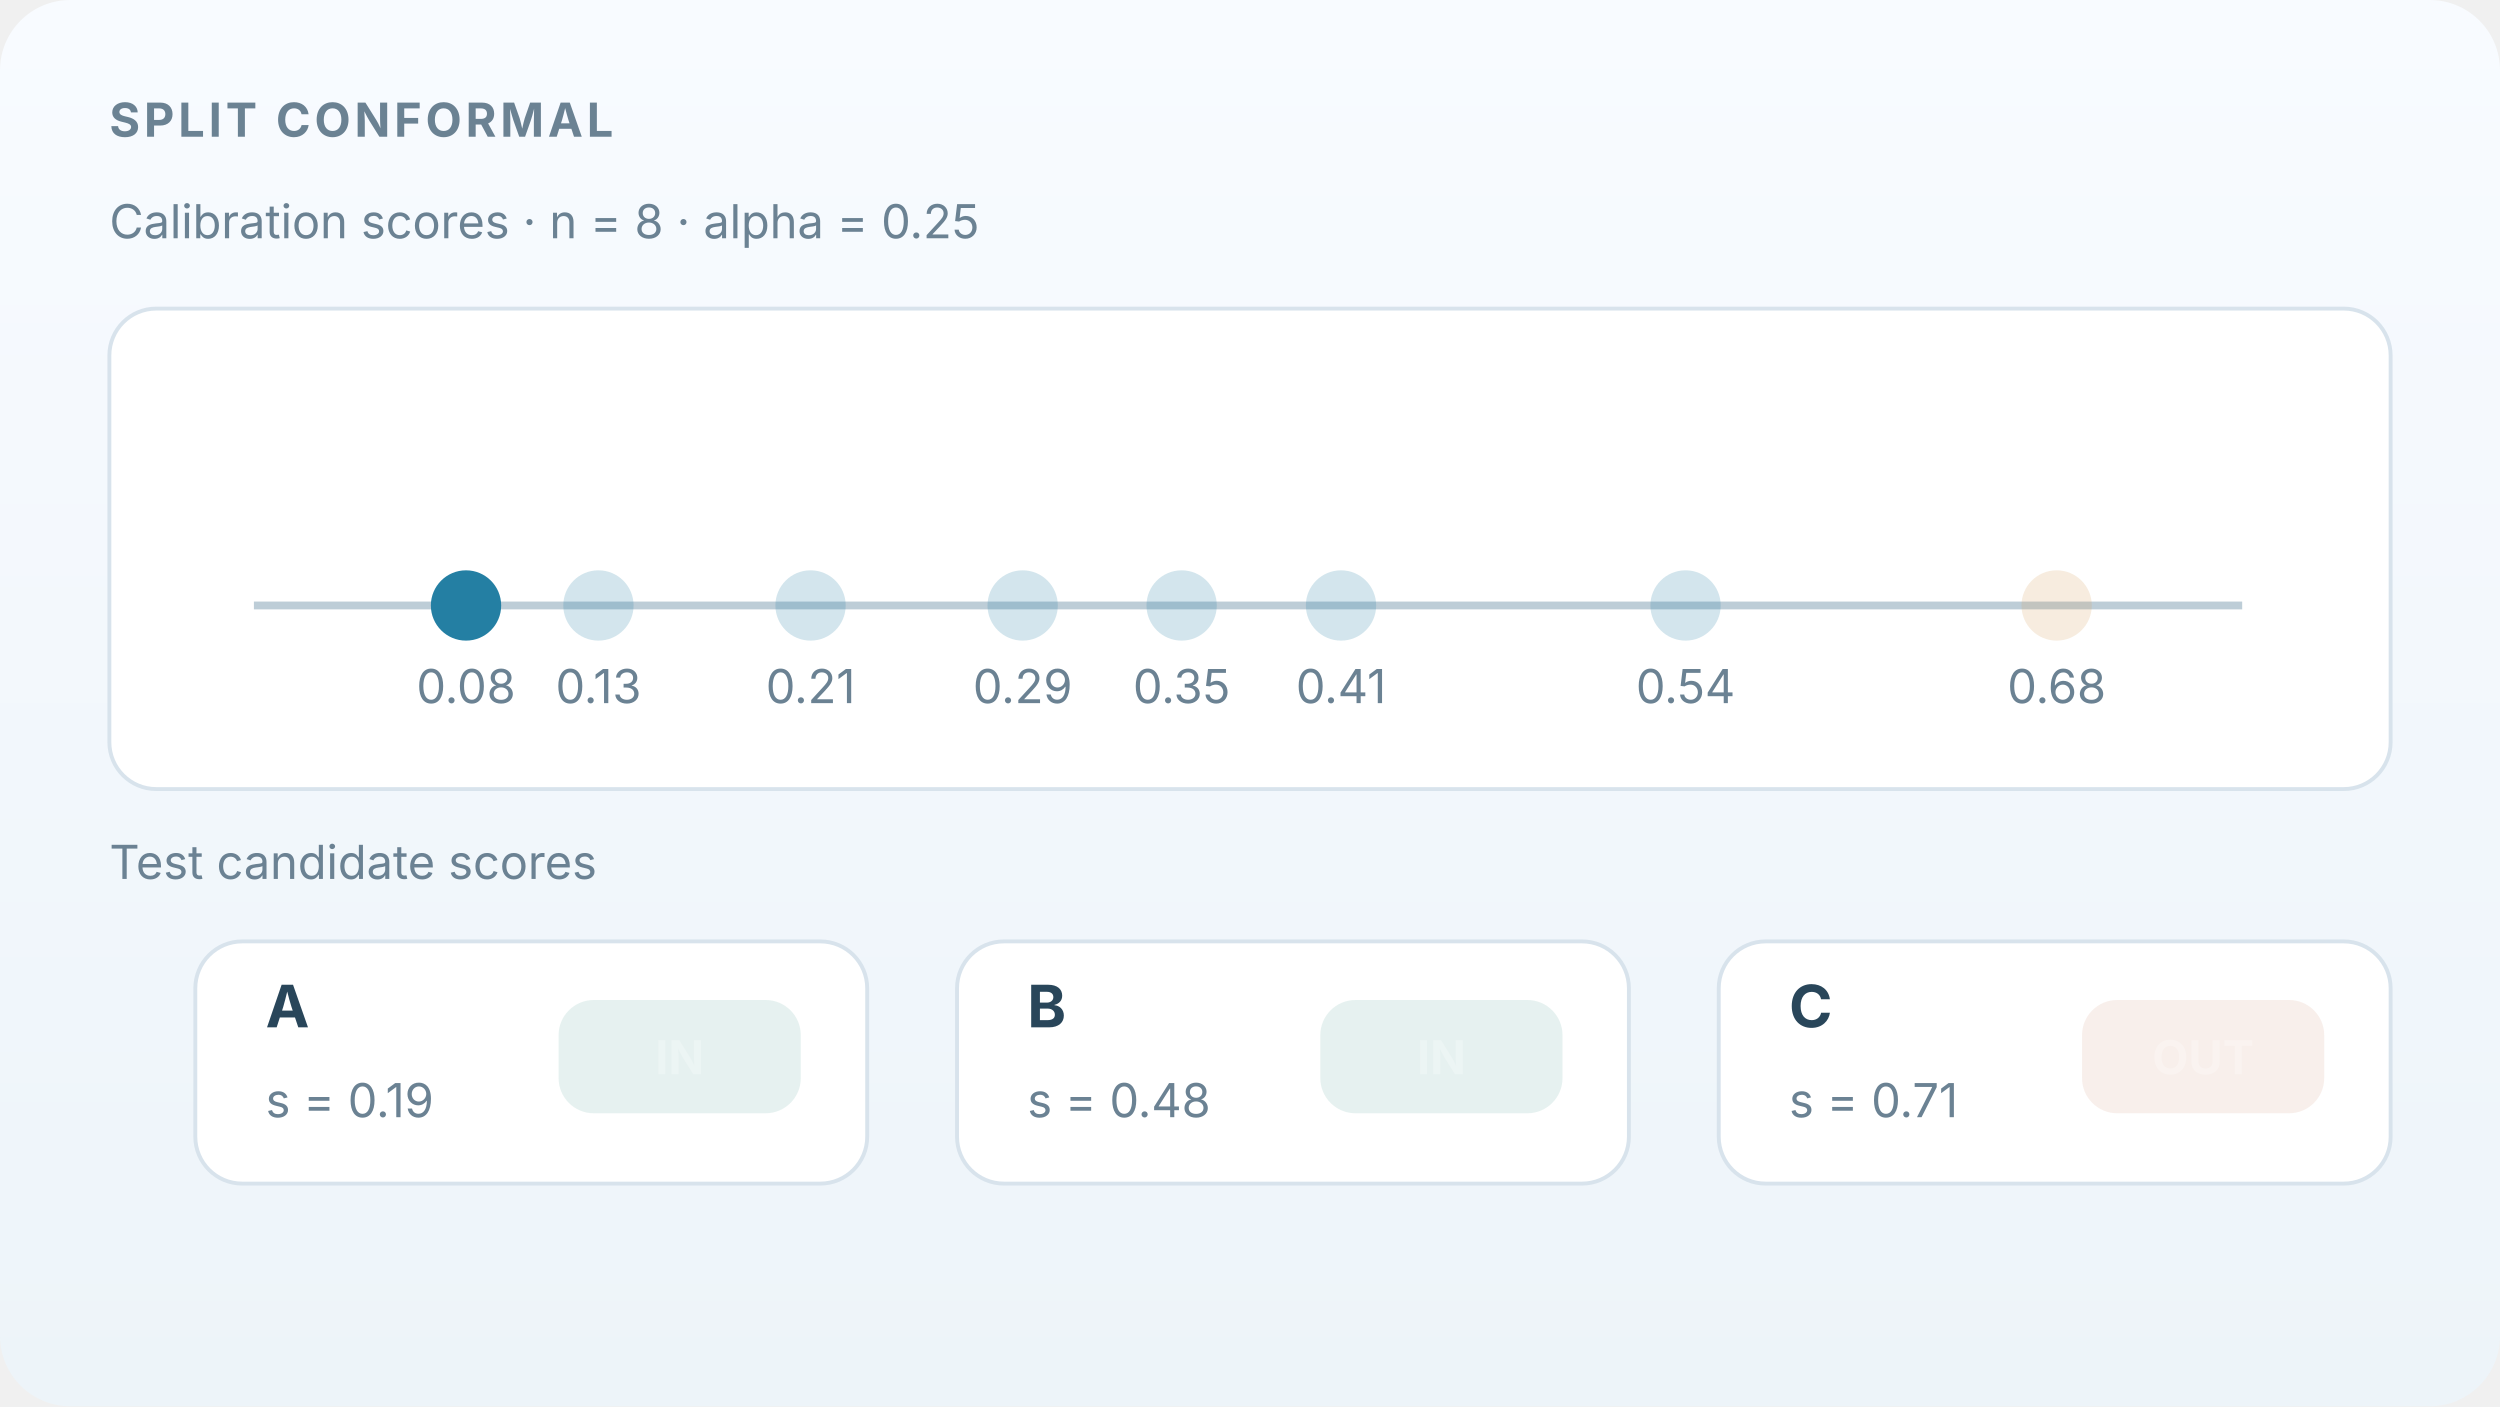
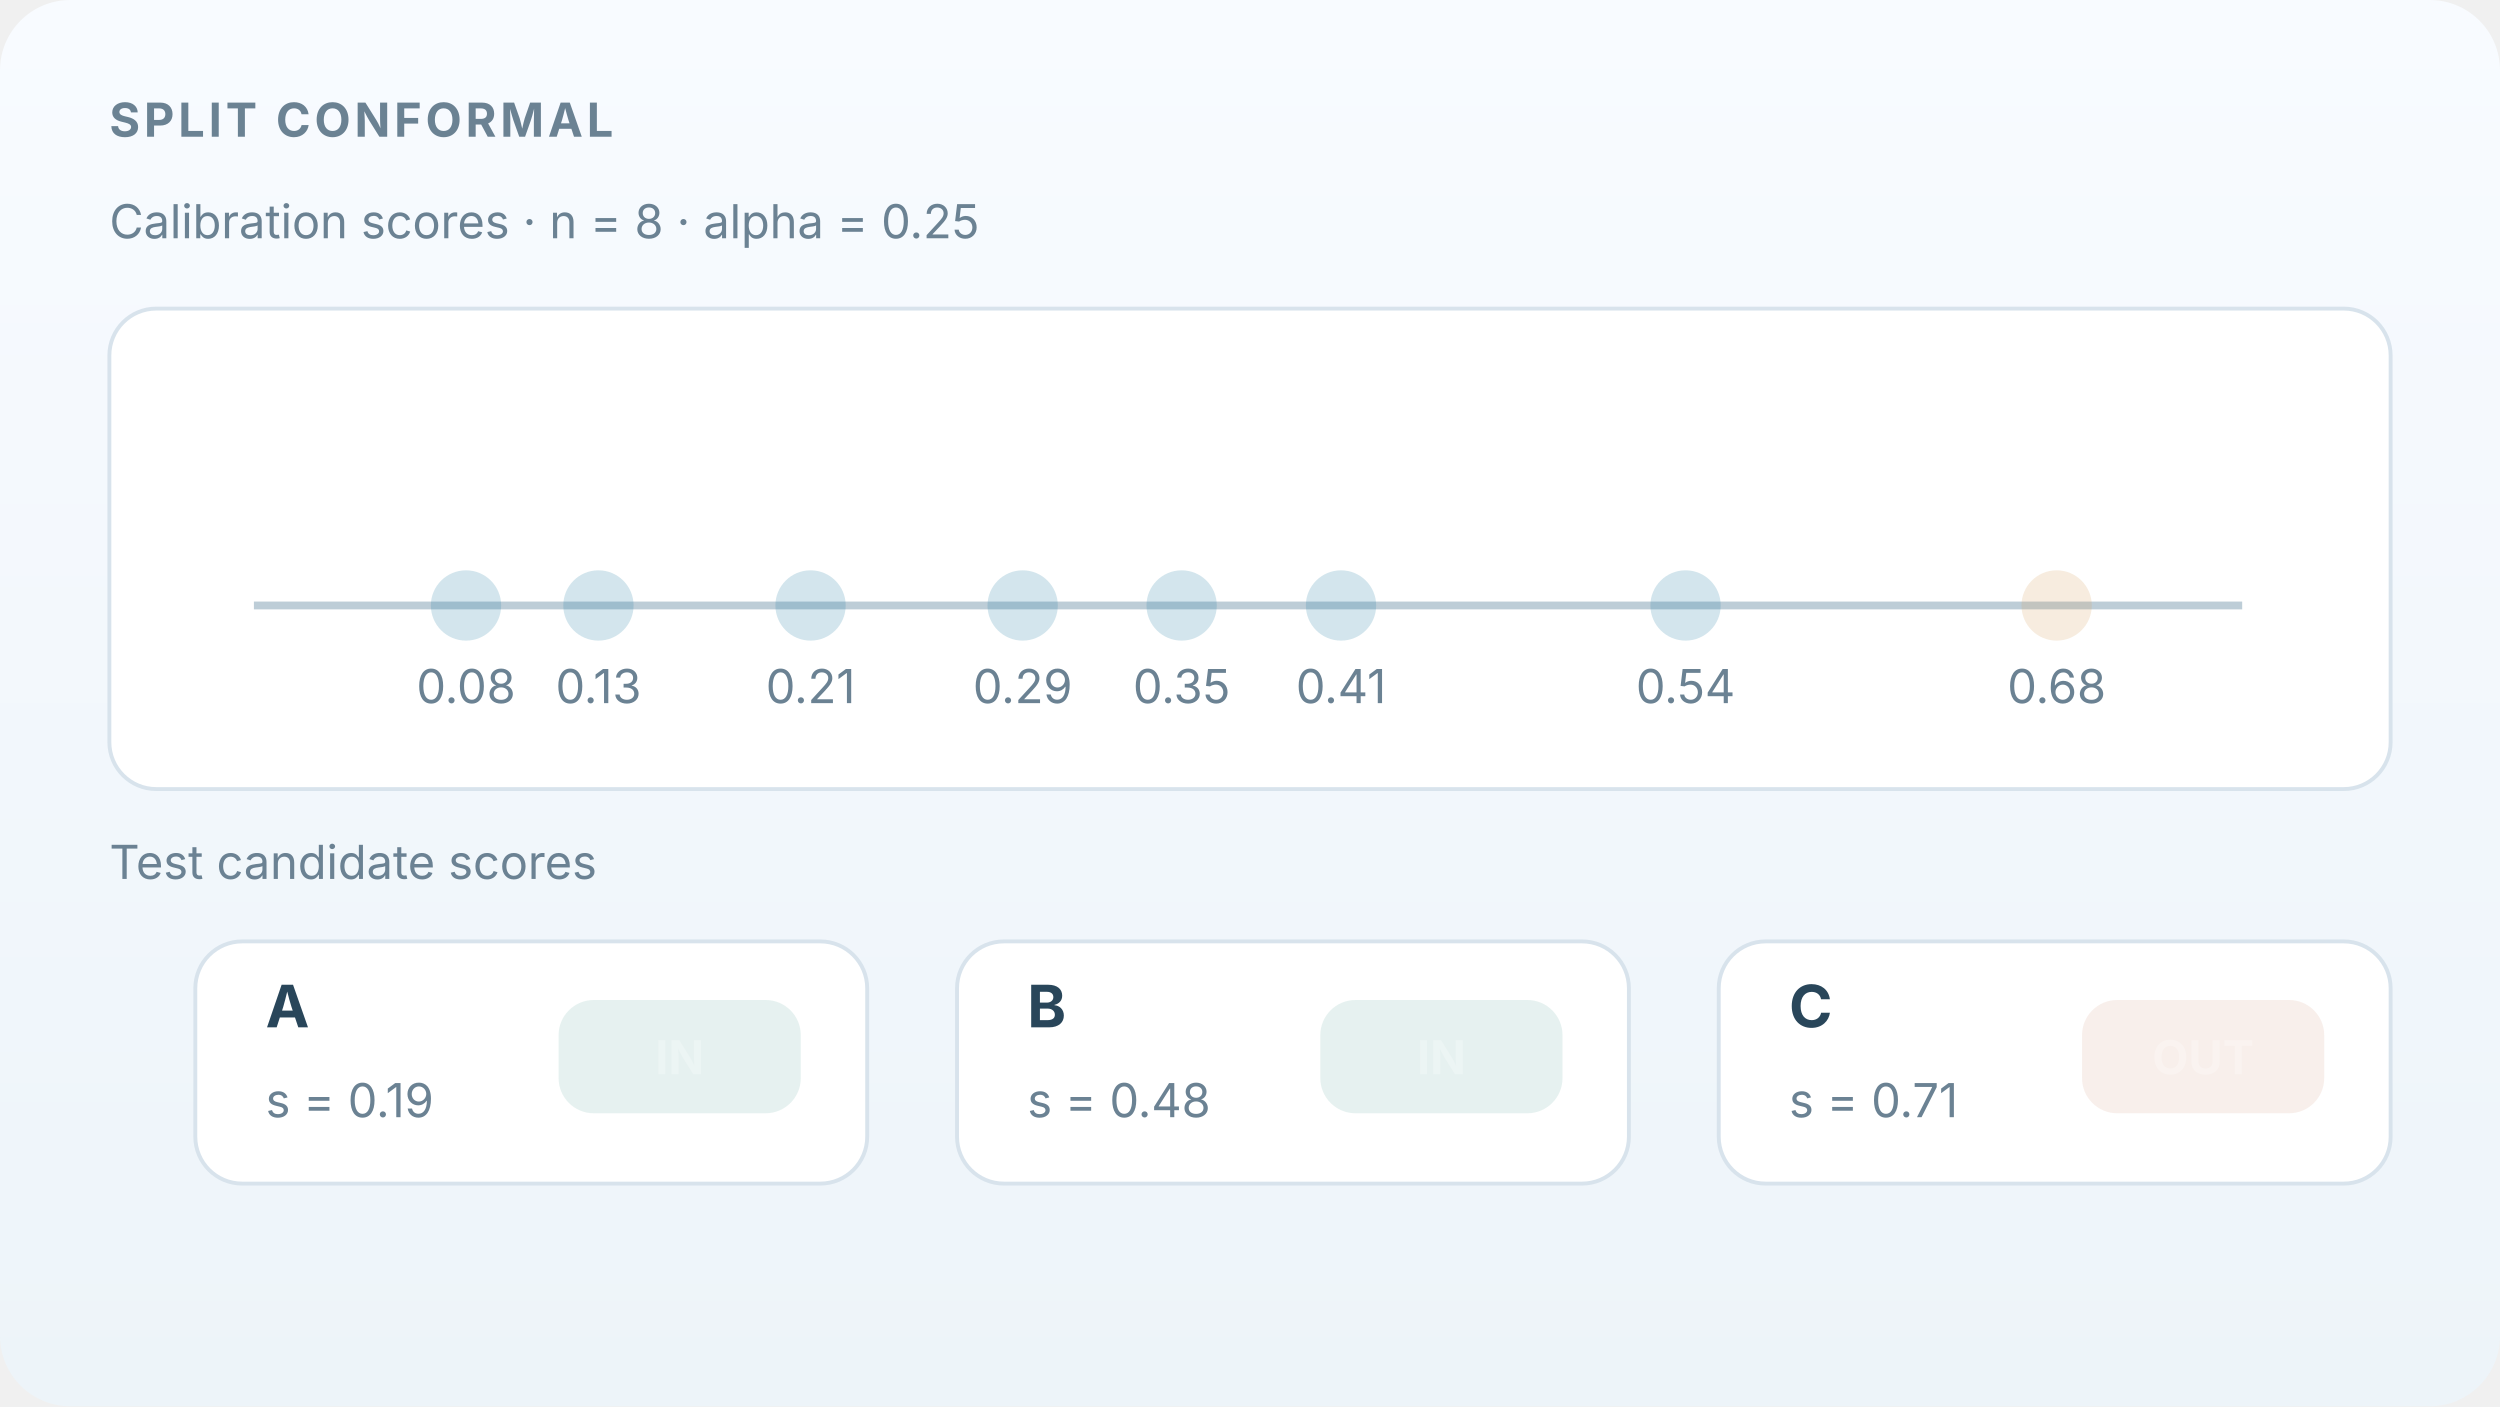
<svg xmlns="http://www.w3.org/2000/svg" width="640" height="360" viewBox="0 0 640 360" role="img" aria-labelledby="title desc">
  <defs>
    <linearGradient id="paper" x2="0" y2="1">
      <stop stop-color="#f8fbff" />
      <stop offset="1" stop-color="#edf4f9" />
    </linearGradient>
  </defs>
  <style>text{font-family:Inter,system-ui,Arial,sans-serif;fill:#29465a}.muted{fill:#6b8293}.tag{font-size:12px;font-weight:700;letter-spacing:1px}.name{font-size:15px;font-weight:700}.small{font-size:12px}.bold{font-weight:700}@media(prefers-reduced-motion:reduce){animate{display:none!important}}</style>
  <rect width="640" height="360" rx="18" fill="url(#paper)" />
  <text x="28" y="35" class="tag muted">SPLIT CONFORMAL</text>
  <text x="28" y="61" class="small muted">Calibration scores · n = 8 · alpha = 0.25</text>
  <rect x="28" y="79" width="584" height="123" rx="12" fill="white" stroke="#d8e3ec" />
  <path d="M65 155H574" stroke="#bdcdd7" stroke-width="2" />
-   <circle cx="119.3" cy="155" r="9" fill="#247fa3" opacity="1">
+   <circle cx="119.3" cy="155" r="9" fill="#247fa3" opacity="0.2">
    <animate attributeName="opacity" values=".2;1;1" keyTimes="0;0.120;1" dur="10s" repeatCount="indefinite" />
  </circle>
  <text x="119.3" y="180" text-anchor="middle" class="small muted">0.08</text>
  <circle cx="153.2" cy="155" r="9" fill="#247fa3" opacity="0.2">
    <animate attributeName="opacity" values=".2;1;1" keyTimes="0;0.185;1" dur="10s" repeatCount="indefinite" />
  </circle>
  <text x="153.2" y="180" text-anchor="middle" class="small muted">0.13</text>
  <circle cx="207.5" cy="155" r="9" fill="#247fa3" opacity="0.2">
    <animate attributeName="opacity" values=".2;1;1" keyTimes="0;0.250;1" dur="10s" repeatCount="indefinite" />
  </circle>
  <text x="207.5" y="180" text-anchor="middle" class="small muted">0.21</text>
  <circle cx="261.8" cy="155" r="9" fill="#247fa3" opacity="0.2">
    <animate attributeName="opacity" values=".2;1;1" keyTimes="0;0.315;1" dur="10s" repeatCount="indefinite" />
  </circle>
  <text x="261.8" y="180" text-anchor="middle" class="small muted">0.29</text>
  <circle cx="302.5" cy="155" r="9" fill="#247fa3" opacity="0.2">
    <animate attributeName="opacity" values=".2;1;1" keyTimes="0;0.380;1" dur="10s" repeatCount="indefinite" />
  </circle>
  <text x="302.5" y="180" text-anchor="middle" class="small muted">0.35</text>
  <circle cx="343.3" cy="155" r="9" fill="#247fa3" opacity="0.2">
    <animate attributeName="opacity" values=".2;1;1" keyTimes="0;0.445;1" dur="10s" repeatCount="indefinite" />
  </circle>
  <text x="343.3" y="180" text-anchor="middle" class="small muted">0.41</text>
  <circle cx="431.5" cy="155" r="9" fill="#247fa3" opacity="0.2">
    <animate attributeName="opacity" values=".2;1;1" keyTimes="0;0.510;1" dur="10s" repeatCount="indefinite" />
  </circle>
  <text x="431.5" y="180" text-anchor="middle" class="small muted">0.54</text>
  <circle cx="526.5" cy="155" r="9" fill="#d6a15e" opacity="0.2">
    <animate attributeName="opacity" values=".2;1;1" keyTimes="0;0.575;1" dur="10s" repeatCount="indefinite" />
  </circle>
  <text x="526.5" y="180" text-anchor="middle" class="small muted">0.68</text>
  <path d="M431.5 105V145" stroke="#d36e50" stroke-width="3" stroke-dasharray="40" stroke-dashoffset="40">
-     <animate attributeName="stroke-dashoffset" values="40;40;0;0" keyTimes="0;.48;.57;1" dur="10s" repeatCount="indefinite" />
+     <animate attributeName="stroke-dashoffset" values="40;40;0;0" keyTimes="0;.60;.68;1" dur="10s" repeatCount="indefinite" />
  </path>
  <rect x="392.5" y="91" width="78" height="25" rx="8" fill="#fff1e8" stroke="#e7b4a1" opacity="0">
-     <animate attributeName="opacity" values="0;0;1;1" keyTimes="0;.48;.57;1" dur="10s" repeatCount="indefinite" />
+     <animate attributeName="opacity" values="0;0;1;1" keyTimes="0;.60;.68;1" dur="10s" repeatCount="indefinite" />
  </rect>
-   <text x="431.5" y="108" text-anchor="middle" class="small bold" opacity="0">q = 0.54<animate attributeName="opacity" values="0;0;1;1" keyTimes="0;.48;.57;1" dur="10s" repeatCount="indefinite" />
+   <text x="431.5" y="108" text-anchor="middle" class="small bold" opacity="0">q = 0.54<animate attributeName="opacity" values="0;0;1;1" keyTimes="0;.60;.68;1" dur="10s" repeatCount="indefinite" />
  </text>
  <text x="28" y="225" class="small muted">Test candidate scores</text>
  <rect x="50" y="241" width="172" height="62" rx="12" fill="white" stroke="#d8e3ec" />
  <text x="68" y="263" class="name">A</text>
  <text x="68" y="286" class="small muted">s = 0.19</text>
  <rect x="143" y="256" width="62" height="29" rx="9" fill="#2c8c7e" opacity="0.12">
-     <animate attributeName="opacity" values=".12;.12;1;1" keyTimes="0;.62;.74;1" dur="10s" repeatCount="indefinite" />
+     <animate attributeName="opacity" values=".12;.12;1;1" keyTimes="0;.70;.80;1" dur="10s" repeatCount="indefinite" />
  </rect>
-   <text x="174" y="275" text-anchor="middle" class="small bold" style="fill:white" opacity="0.25">IN<animate attributeName="opacity" values=".25;.25;1;1" keyTimes="0;.62;.74;1" dur="10s" repeatCount="indefinite" />
+   <text x="174" y="275" text-anchor="middle" class="small bold" style="fill:white" opacity="0.25">IN<animate attributeName="opacity" values=".25;.25;1;1" keyTimes="0;.70;.80;1" dur="10s" repeatCount="indefinite" />
  </text>
  <rect x="245" y="241" width="172" height="62" rx="12" fill="white" stroke="#d8e3ec" />
  <text x="263" y="263" class="name">B</text>
  <text x="263" y="286" class="small muted">s = 0.48</text>
  <rect x="338" y="256" width="62" height="29" rx="9" fill="#2c8c7e" opacity="0.12">
-     <animate attributeName="opacity" values=".12;.12;1;1" keyTimes="0;.62;.74;1" dur="10s" repeatCount="indefinite" />
+     <animate attributeName="opacity" values=".12;.12;1;1" keyTimes="0;.70;.80;1" dur="10s" repeatCount="indefinite" />
  </rect>
-   <text x="369" y="275" text-anchor="middle" class="small bold" style="fill:white" opacity="0.25">IN<animate attributeName="opacity" values=".25;.25;1;1" keyTimes="0;.62;.74;1" dur="10s" repeatCount="indefinite" />
+   <text x="369" y="275" text-anchor="middle" class="small bold" style="fill:white" opacity="0.25">IN<animate attributeName="opacity" values=".25;.25;1;1" keyTimes="0;.70;.80;1" dur="10s" repeatCount="indefinite" />
  </text>
  <rect x="440" y="241" width="172" height="62" rx="12" fill="white" stroke="#d8e3ec" />
  <text x="458" y="263" class="name">C</text>
  <text x="458" y="286" class="small muted">s = 0.71</text>
  <rect x="533" y="256" width="62" height="29" rx="9" fill="#c47957" opacity="0.12">
-     <animate attributeName="opacity" values=".12;.12;1;1" keyTimes="0;.62;.74;1" dur="10s" repeatCount="indefinite" />
+     <animate attributeName="opacity" values=".12;.12;1;1" keyTimes="0;.70;.80;1" dur="10s" repeatCount="indefinite" />
  </rect>
-   <text x="564" y="275" text-anchor="middle" class="small bold" style="fill:white" opacity="0.25">OUT<animate attributeName="opacity" values=".25;.25;1;1" keyTimes="0;.62;.74;1" dur="10s" repeatCount="indefinite" />
+   <text x="564" y="275" text-anchor="middle" class="small bold" style="fill:white" opacity="0.25">OUT<animate attributeName="opacity" values=".25;.25;1;1" keyTimes="0;.70;.80;1" dur="10s" repeatCount="indefinite" />
  </text>
-   <text x="28" y="338" class="small muted" opacity="0">Rank ceil((n + 1)(1 - alpha)) = 7 · Set = {A, B}<animate attributeName="opacity" values="0;0;1;1" keyTimes="0;.74;.82;1" dur="10s" repeatCount="indefinite" />
+   <text x="28" y="338" class="small muted" opacity="0">Rank ceil((n + 1)(1 - alpha)) = 7 · Set = {A, B}<animate attributeName="opacity" values="0;0;1;1" keyTimes="0;.82;.90;1" dur="10s" repeatCount="indefinite" />
  </text>
</svg>
